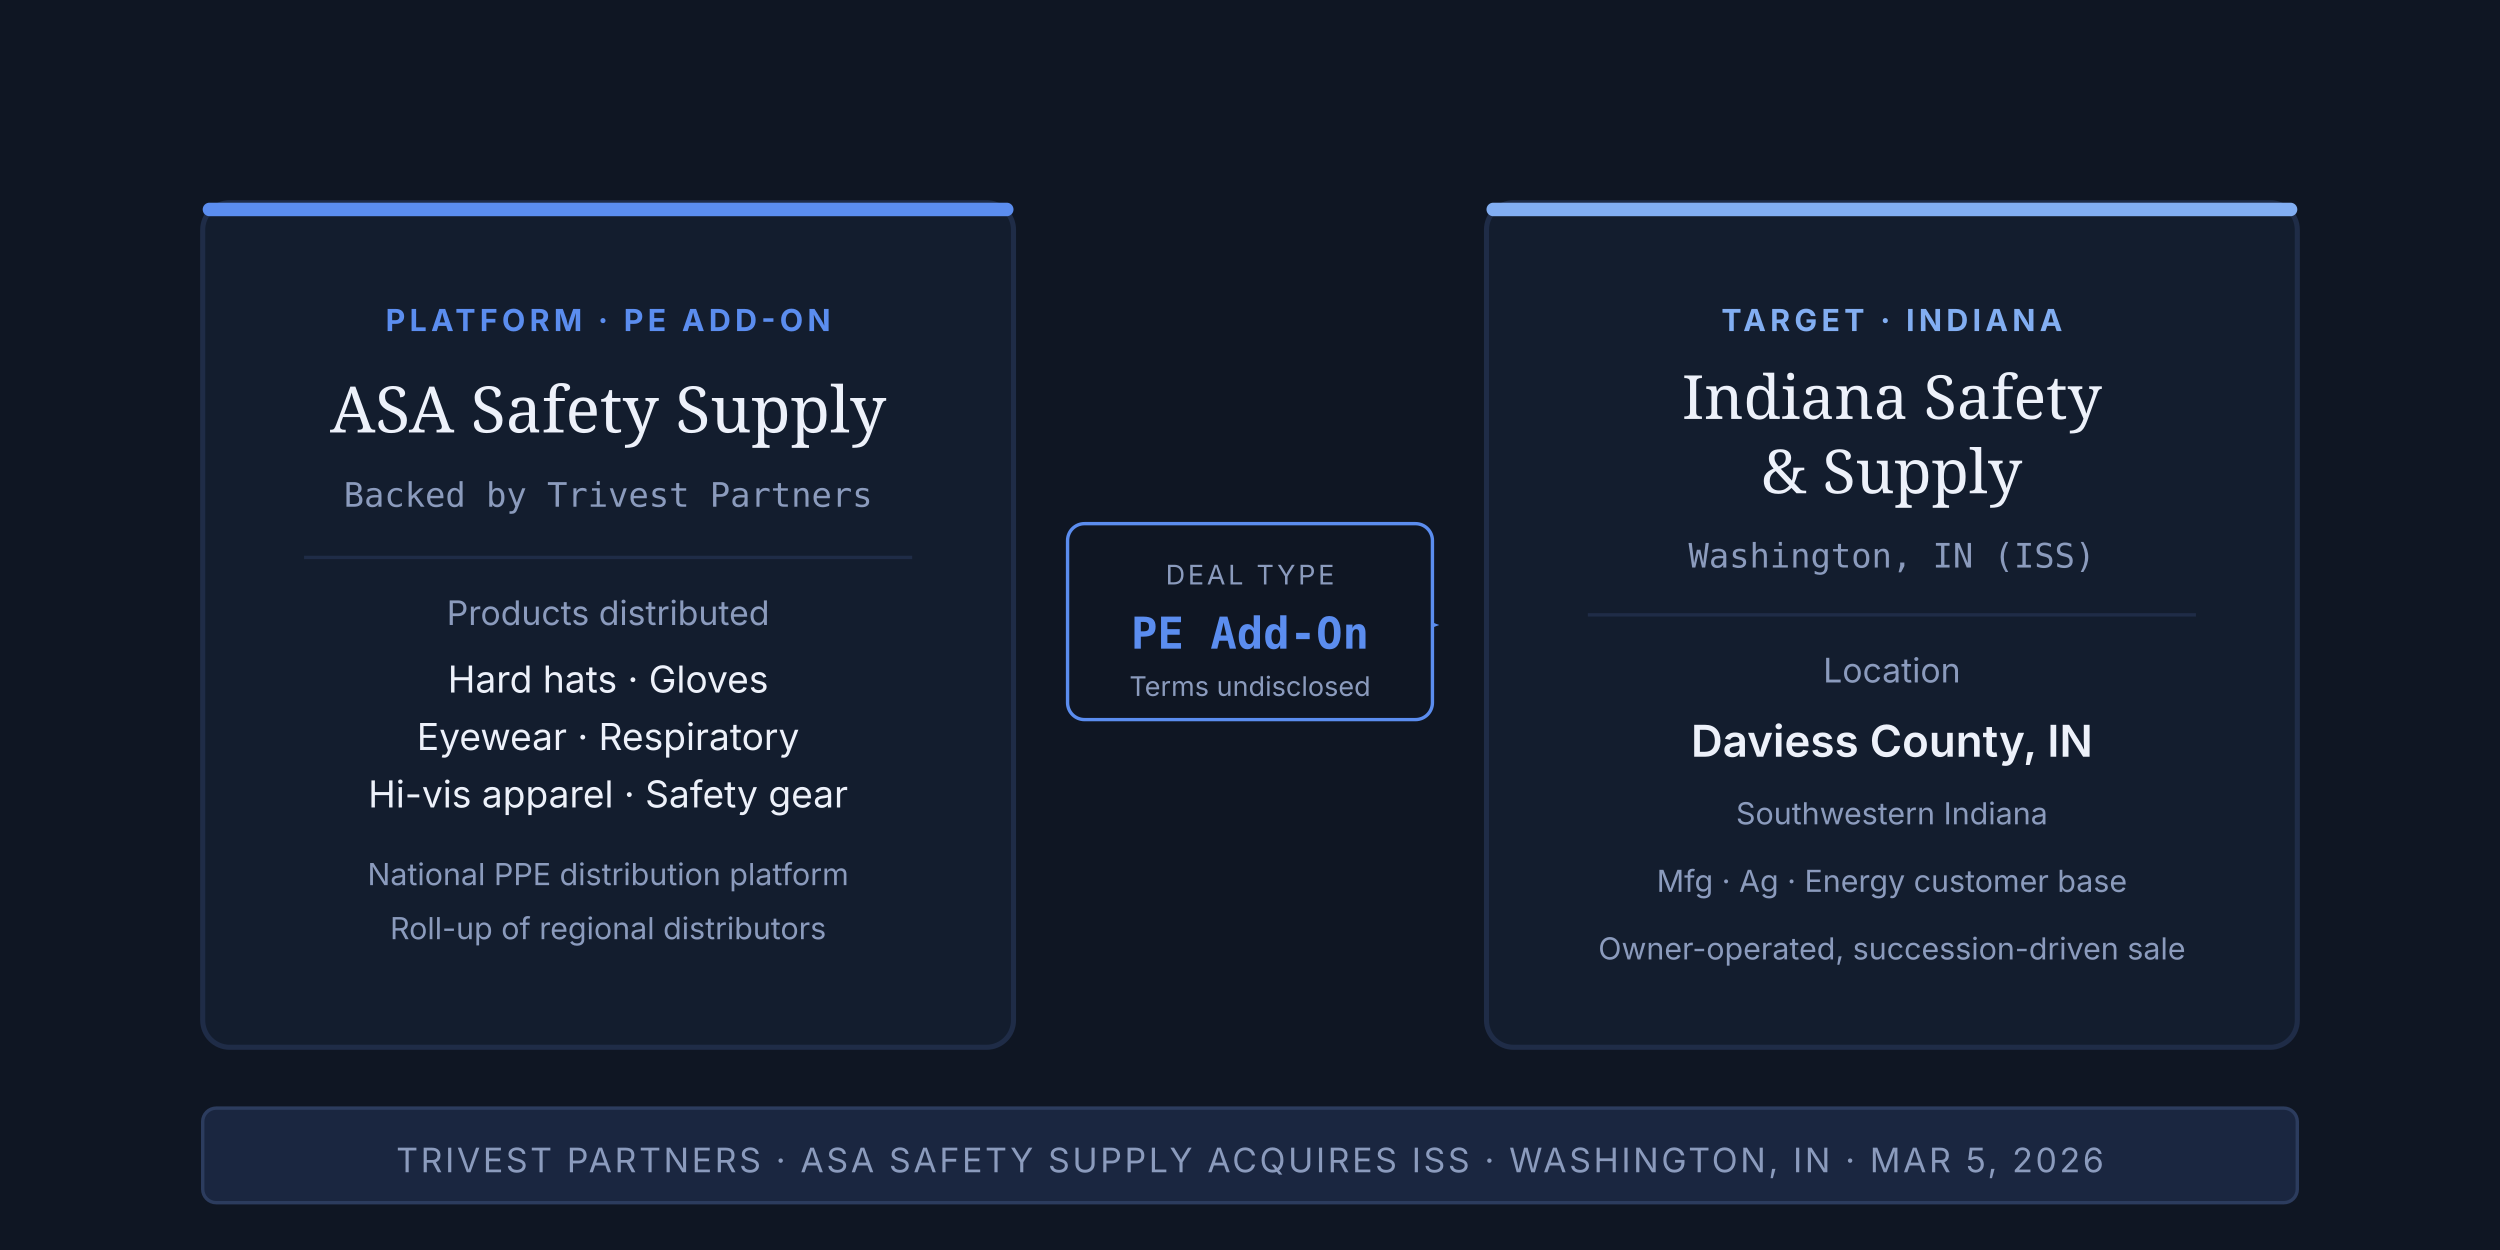
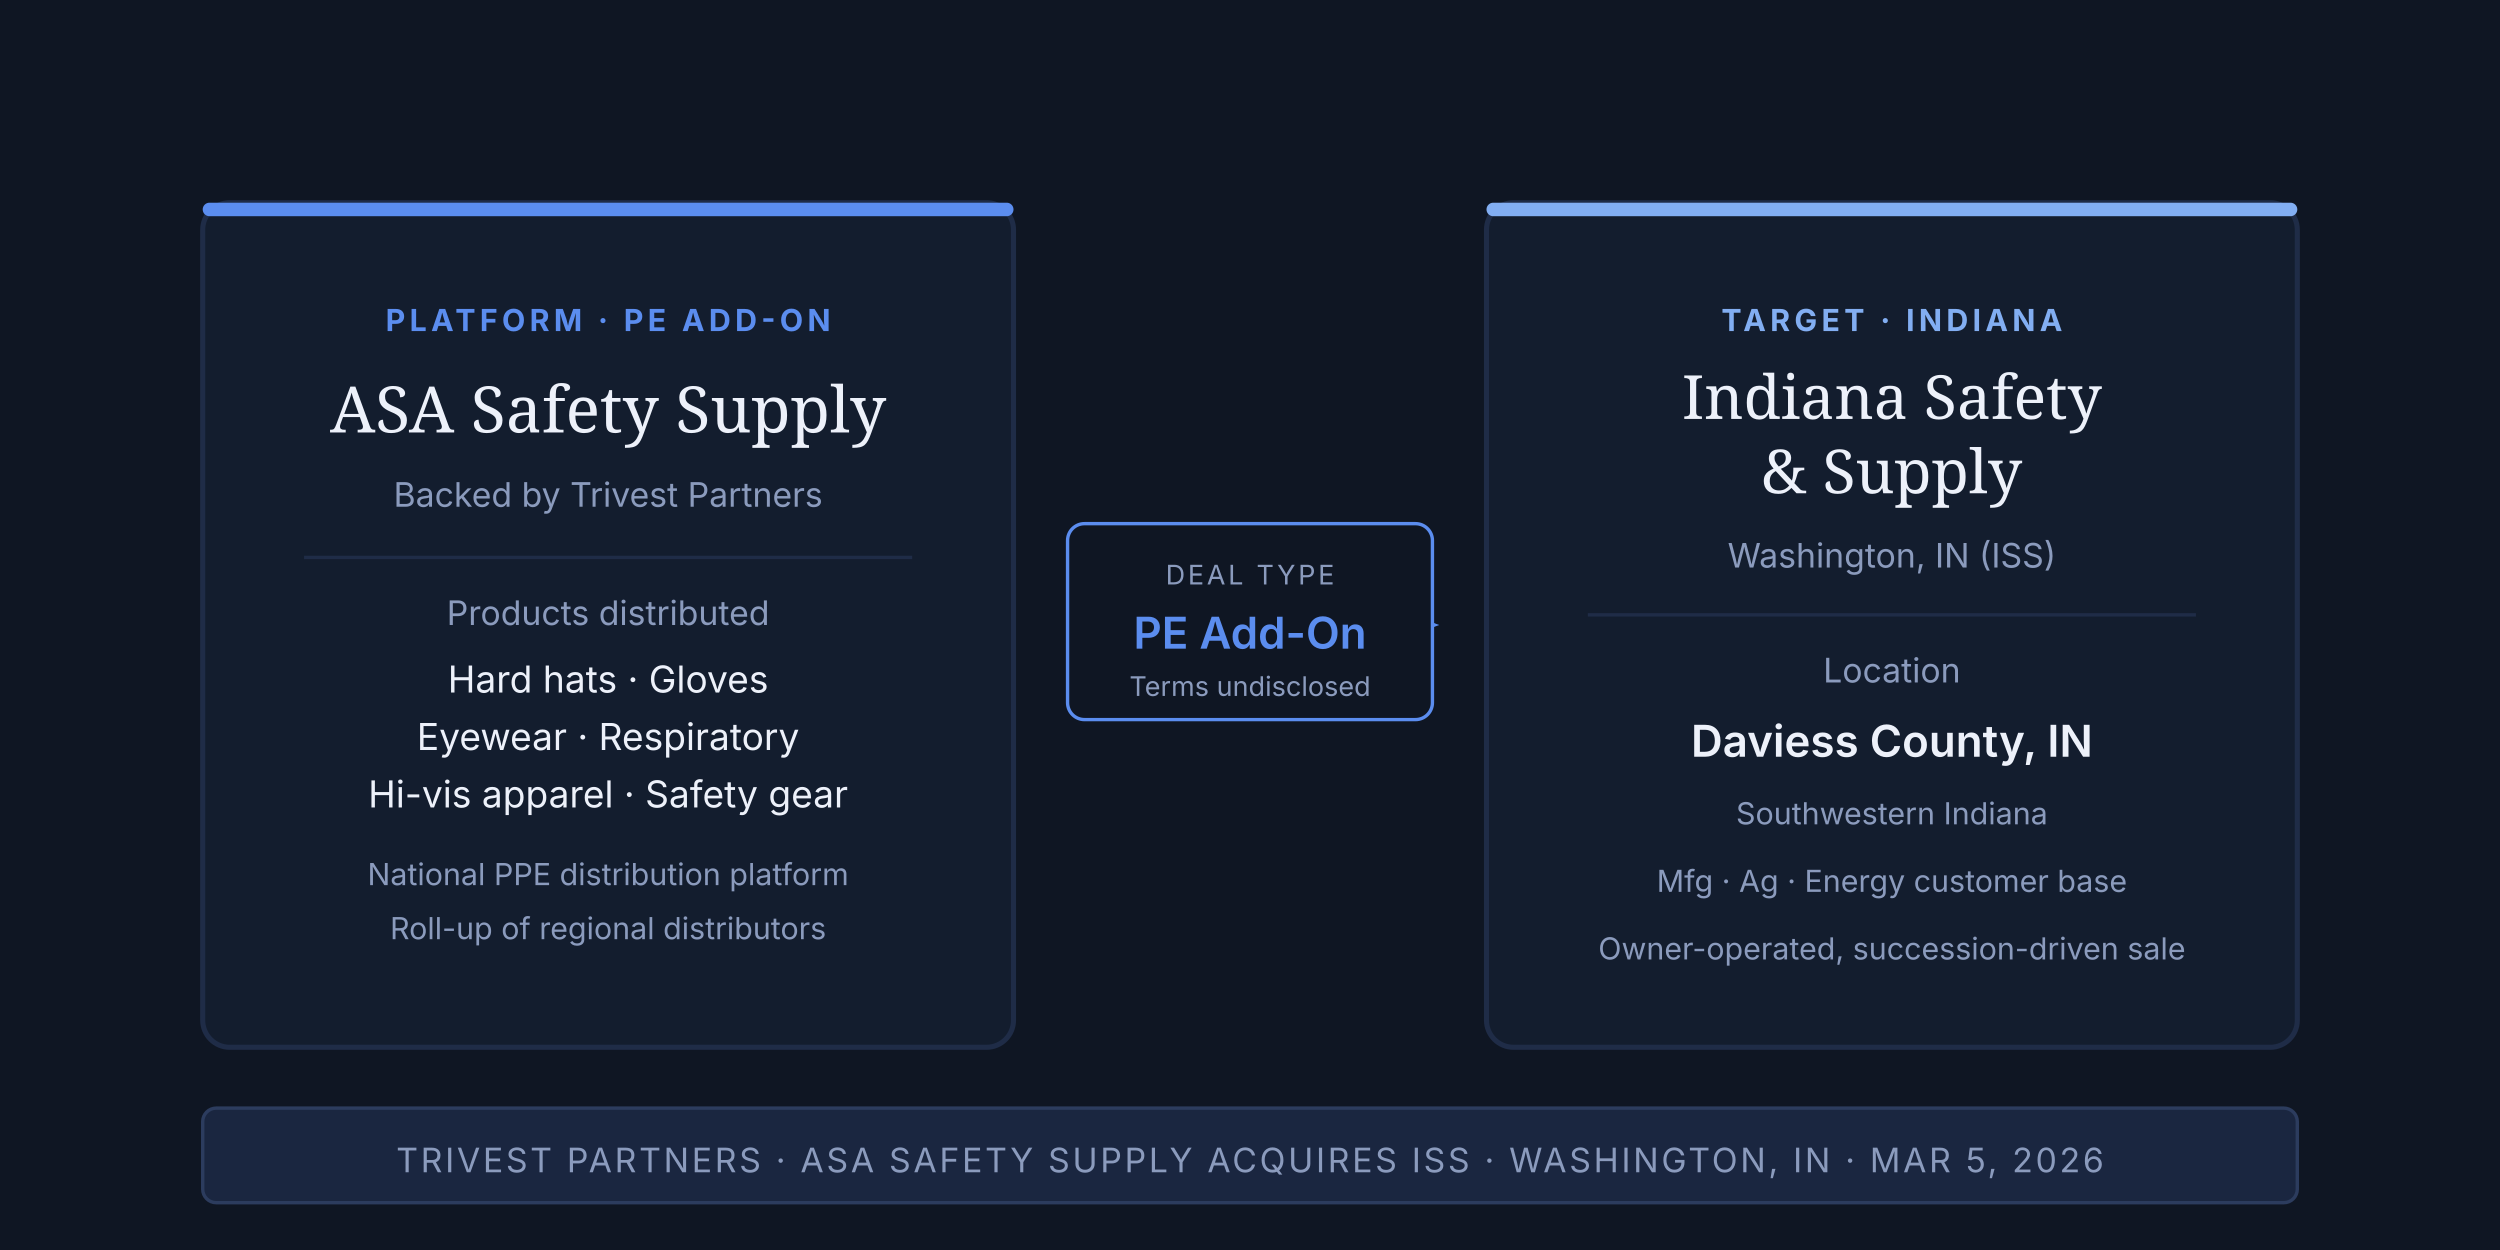
<svg xmlns="http://www.w3.org/2000/svg" viewBox="0 0 740 370" style="width:100%;height:100%;display:block;">
  <rect width="740" height="370" fill="#0f1623" />
  <defs>
    <marker id="arr4" markerWidth="8" markerHeight="6" refX="7" refY="3" orient="auto">
      <path d="M0,0 L8,3 L0,6 Z" fill="#5b8def" />
    </marker>
  </defs>
  <rect x="60" y="60" width="240" height="250" rx="8" fill="#131d2e" stroke="#1f2c47" stroke-width="1.5" />
  <rect x="60" y="60" width="240" height="4" rx="2" fill="#5b8def" />
  <text x="180" y="98" text-anchor="middle" fill="#5b8def" font-family="Inter,sans-serif" font-size="9" letter-spacing="0.14em" font-weight="700">PLATFORM · PE ADD-ON</text>
  <text x="180" y="128" text-anchor="middle" fill="#edf1fa" font-family="DM Serif Display,Georgia,serif" font-size="19">ASA Safety Supply</text>
-   <text x="180" y="150" text-anchor="middle" fill="#8b9bbd" font-family="JetBrains Mono,monospace" font-size="10">Backed by Trivest Partners</text>
+   <text x="180" y="150" text-anchor="middle" fill="#8b9bbd" font-family="Inter,sans-serif" font-size="10">Backed by Trivest Partners</text>
  <line x1="90" y1="165" x2="270" y2="165" stroke="#1f2c47" stroke-width="1" />
  <text x="180" y="185" text-anchor="middle" fill="#8b9bbd" font-family="Inter,sans-serif" font-size="10">Products distributed</text>
  <text x="180" y="205" text-anchor="middle" fill="#edf1fa" font-family="Inter,sans-serif" font-size="11">Hard hats · Gloves</text>
  <text x="180" y="222" text-anchor="middle" fill="#edf1fa" font-family="Inter,sans-serif" font-size="11">Eyewear · Respiratory</text>
  <text x="180" y="239" text-anchor="middle" fill="#edf1fa" font-family="Inter,sans-serif" font-size="11">Hi-vis apparel · Safety gear</text>
  <text x="180" y="262" text-anchor="middle" fill="#8b9bbd" font-family="Inter,sans-serif" font-size="9">National PPE distribution platform</text>
  <text x="180" y="278" text-anchor="middle" fill="#8b9bbd" font-family="Inter,sans-serif" font-size="9">Roll-up of regional distributors</text>
  <line x1="316" y1="185" x2="424" y2="185" stroke="#5b8def" stroke-width="2" marker-end="url(#arr4)" />
  <rect x="316" y="155" width="108" height="58" rx="5" fill="#0f1623" stroke="#5b8def" stroke-width="1" />
  <text x="370" y="173" text-anchor="middle" fill="#8b9bbd" font-family="Inter,sans-serif" font-size="8" letter-spacing="0.1em">DEAL TYPE</text>
-   <text x="370" y="192" text-anchor="middle" fill="#5b8def" font-family="JetBrains Mono,monospace" font-size="13" font-weight="600">PE Add-On</text>
+   <text x="370" y="192" text-anchor="middle" fill="#5b8def" font-family="Inter,sans-serif" font-size="13" font-weight="600">PE Add-On</text>
  <text x="370" y="206" text-anchor="middle" fill="#8b9bbd" font-family="Inter,sans-serif" font-size="8">Terms undisclosed</text>
  <rect x="440" y="60" width="240" height="250" rx="8" fill="#131d2e" stroke="#1f2c47" stroke-width="1.5" />
  <rect x="440" y="60" width="240" height="4" rx="2" fill="#82aef2" />
  <text x="560" y="98" text-anchor="middle" fill="#82aef2" font-family="Inter,sans-serif" font-size="9" letter-spacing="0.14em" font-weight="700">TARGET · INDIANA</text>
  <text x="560" y="124" text-anchor="middle" fill="#edf1fa" font-family="DM Serif Display,Georgia,serif" font-size="18">Indiana Safety</text>
  <text x="560" y="146" text-anchor="middle" fill="#edf1fa" font-family="DM Serif Display,Georgia,serif" font-size="18">&amp; Supply</text>
-   <text x="560" y="168" text-anchor="middle" fill="#8b9bbd" font-family="JetBrains Mono,monospace" font-size="10">Washington, IN (ISS)</text>
+   <text x="560" y="168" text-anchor="middle" fill="#8b9bbd" font-family="Inter,sans-serif" font-size="10">Washington, IN (ISS)</text>
  <line x1="470" y1="182" x2="650" y2="182" stroke="#1f2c47" stroke-width="1" />
  <text x="560" y="202" text-anchor="middle" fill="#8b9bbd" font-family="Inter,sans-serif" font-size="10">Location</text>
  <text x="560" y="224" text-anchor="middle" fill="#edf1fa" font-family="Inter,sans-serif" font-size="13" font-weight="600">Daviess County, IN</text>
  <text x="560" y="244" text-anchor="middle" fill="#8b9bbd" font-family="Inter,sans-serif" font-size="9">Southwestern Indiana</text>
  <text x="560" y="264" text-anchor="middle" fill="#8b9bbd" font-family="Inter,sans-serif" font-size="9">Mfg · Ag · Energy customer base</text>
  <text x="560" y="284" text-anchor="middle" fill="#8b9bbd" font-family="Inter,sans-serif" font-size="9">Owner-operated, succession-driven sale</text>
  <rect x="60" y="328" width="620" height="28" rx="4" fill="#1a2640" stroke="#2c3c5e" />
  <text x="370" y="347" text-anchor="middle" fill="#8b9bbd" font-family="Inter,sans-serif" font-size="10" letter-spacing="0.08em">TRIVEST PARTNERS · ASA SAFETY SUPPLY ACQUIRES ISS · WASHINGTON, IN · MAR 5, 2026</text>
</svg>
